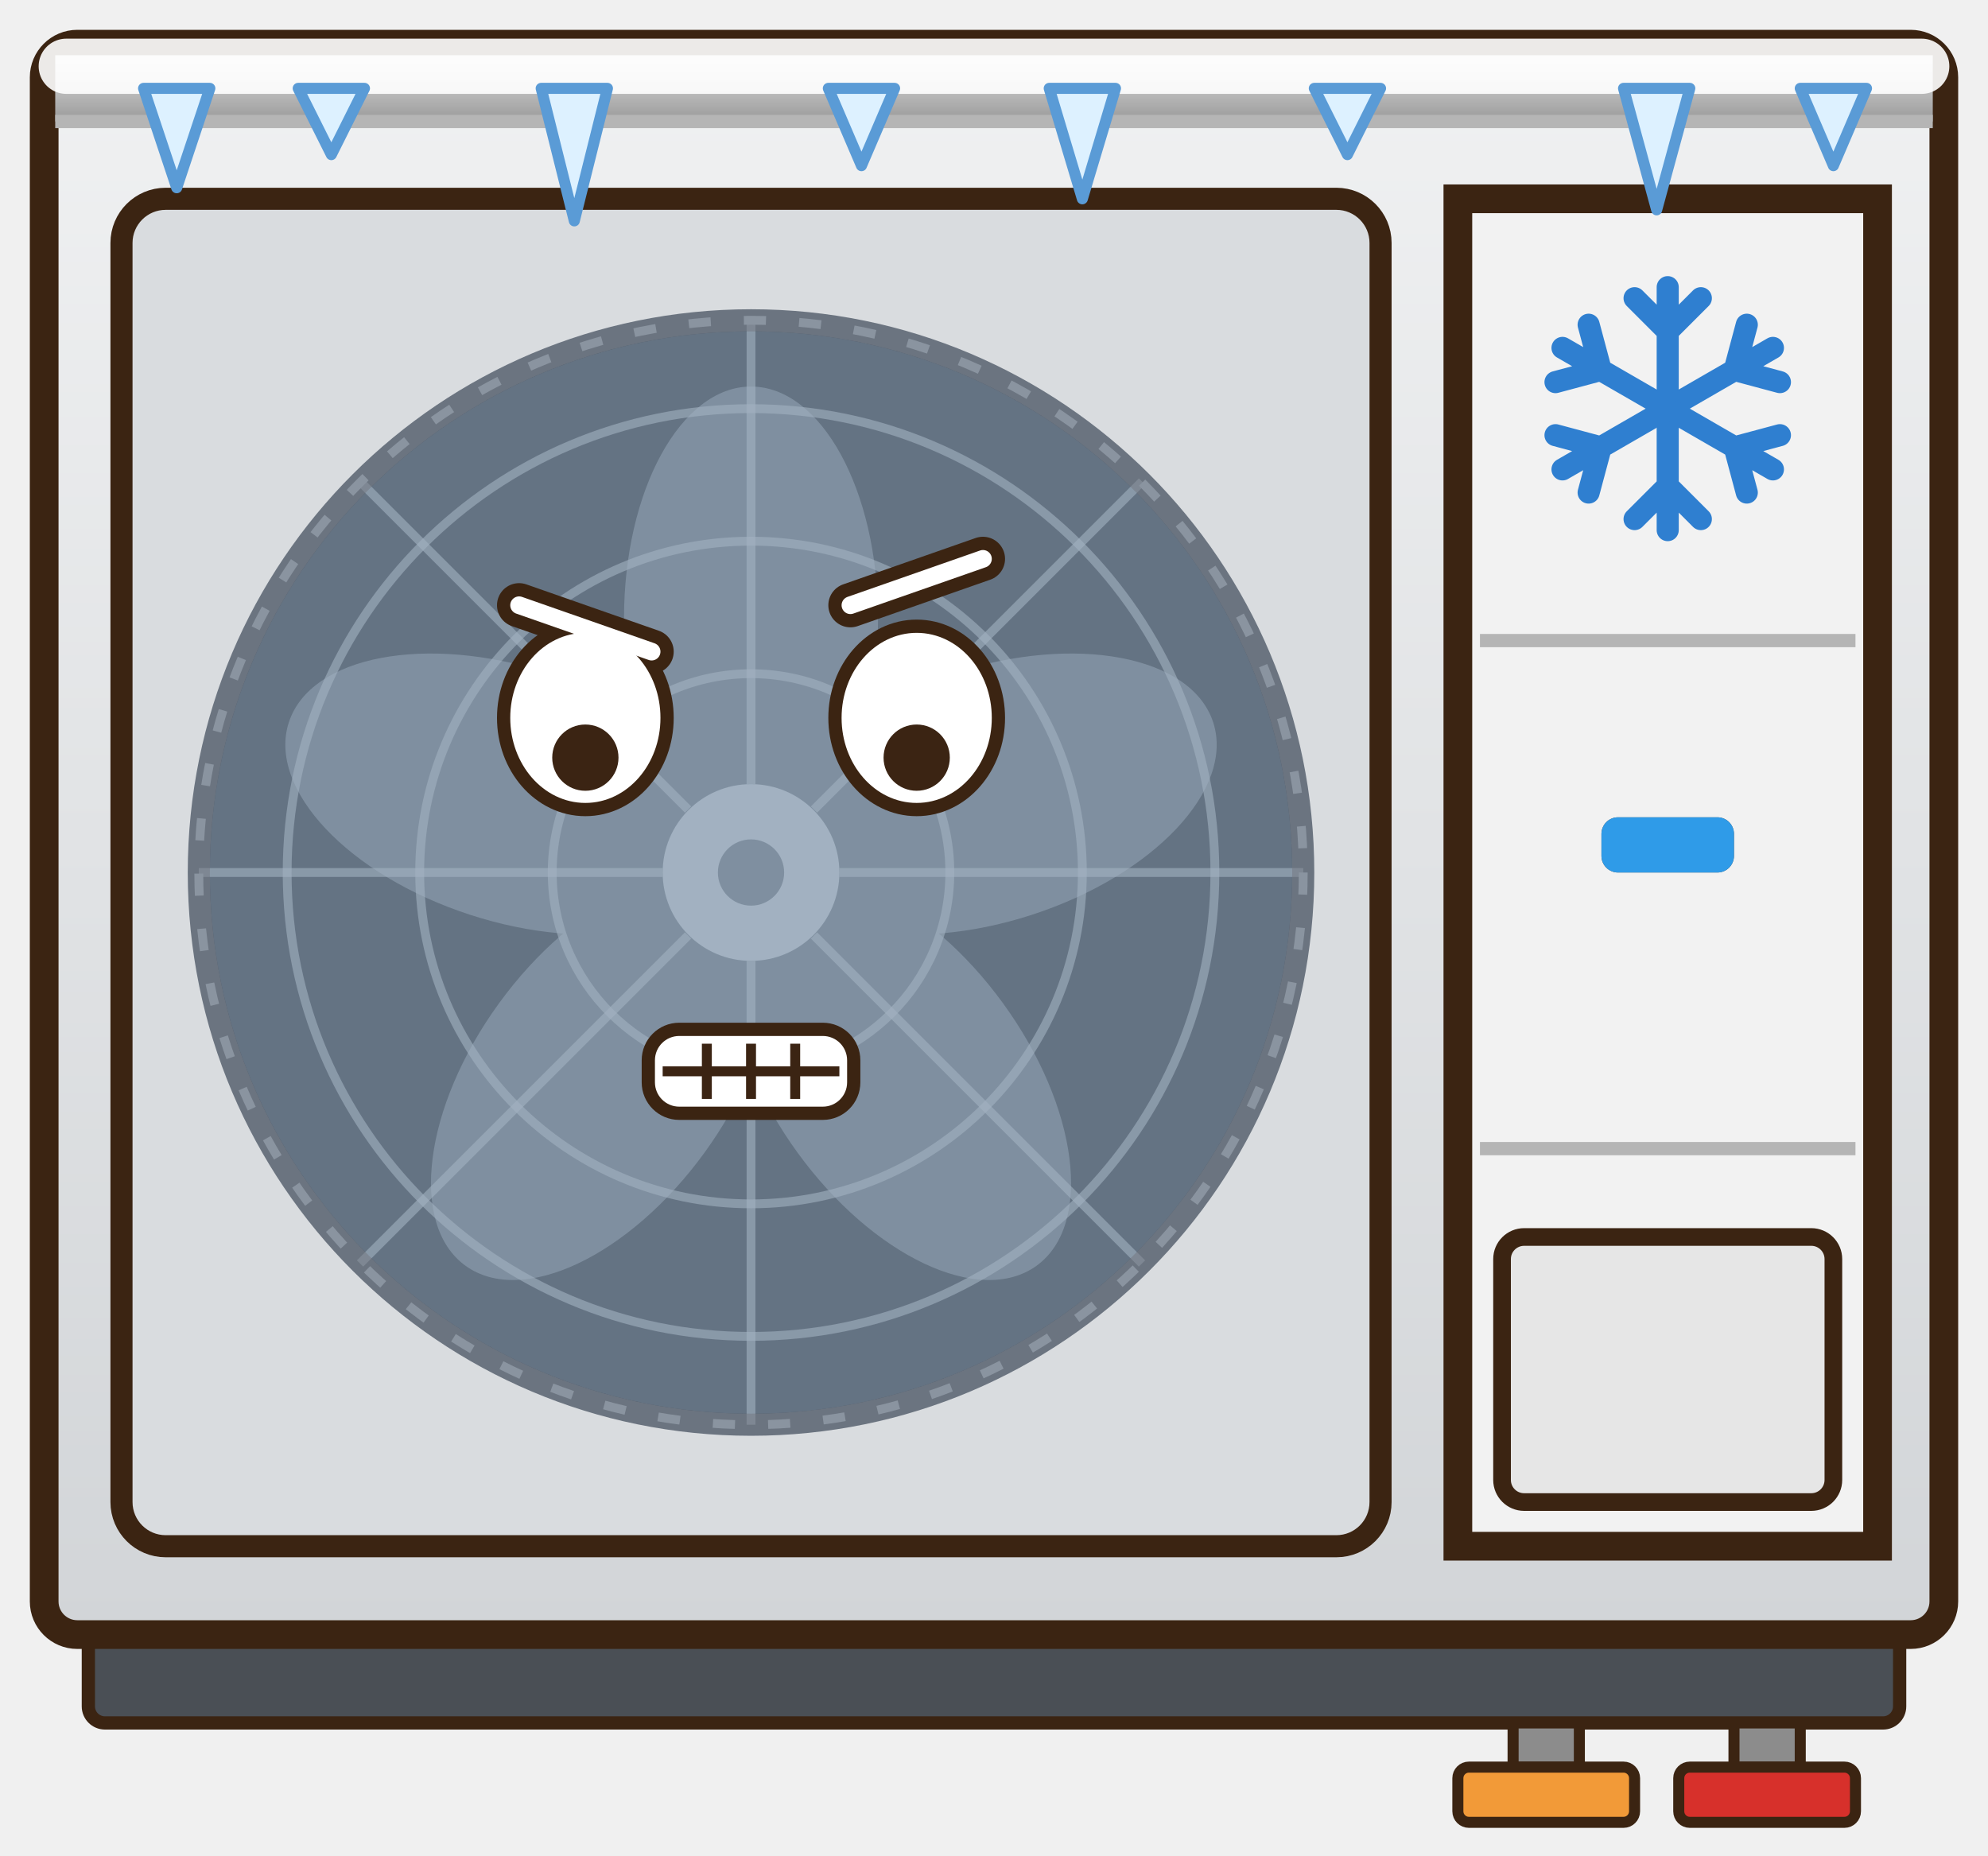
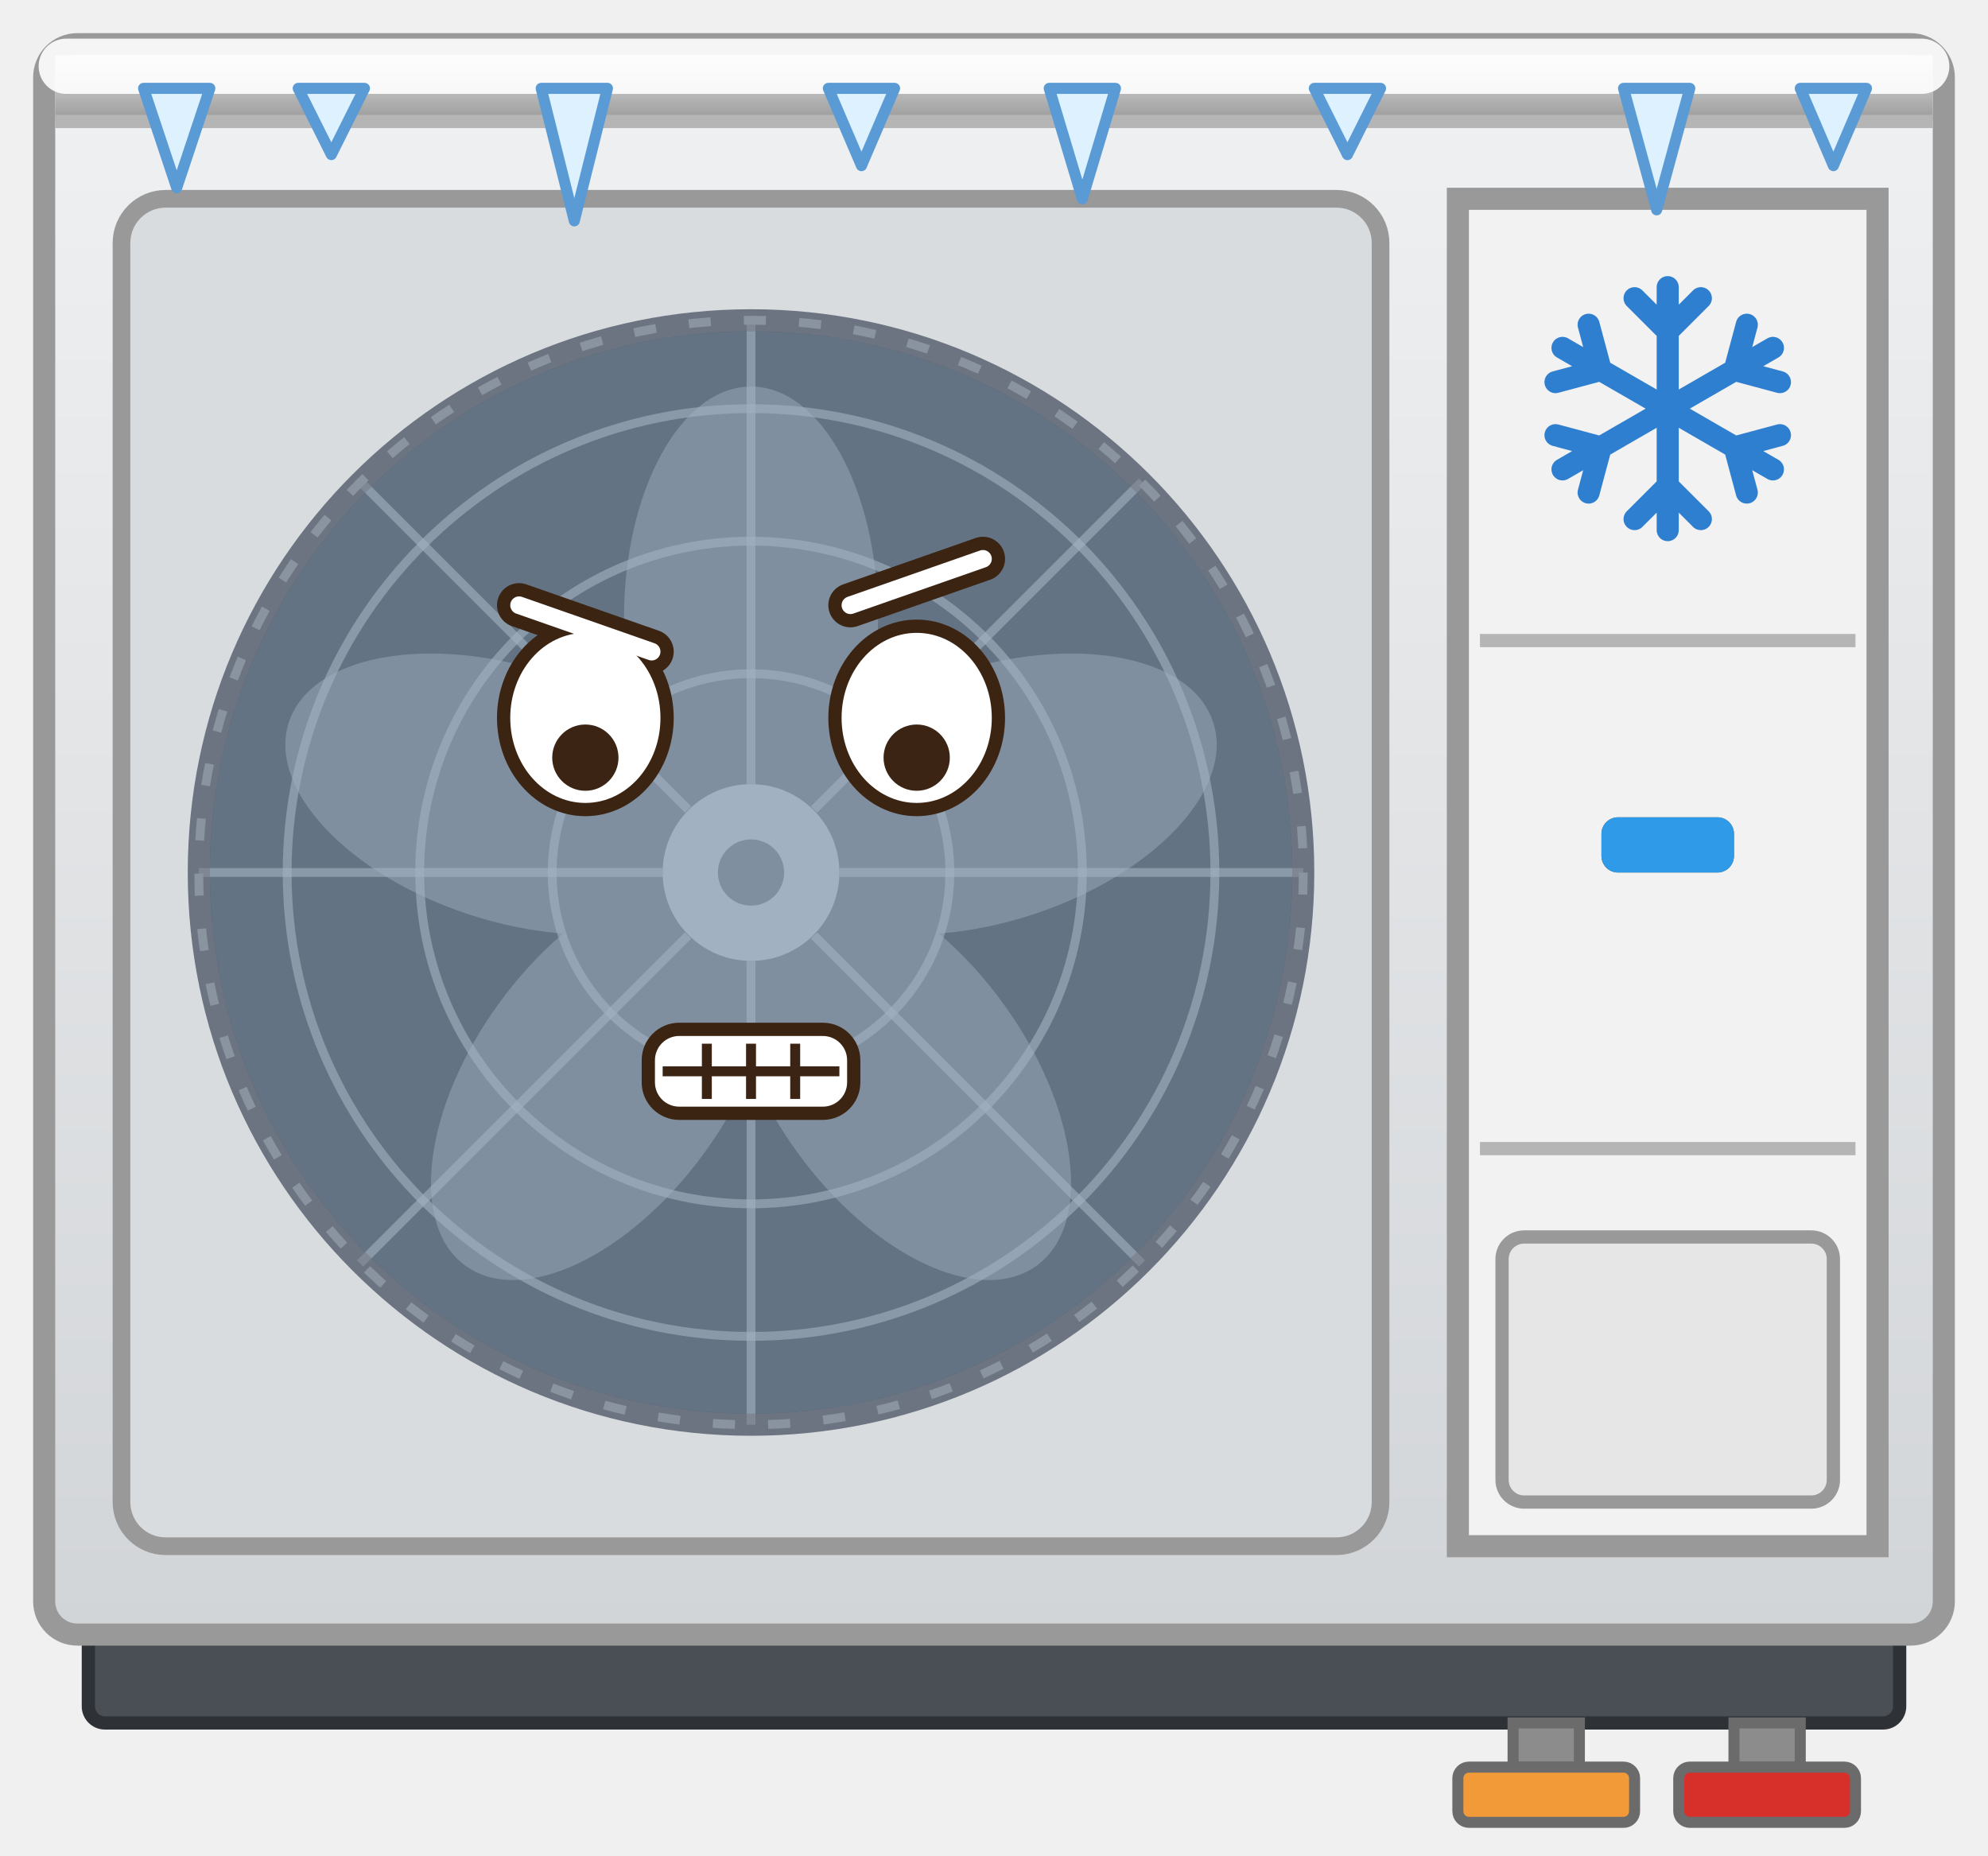
<svg xmlns="http://www.w3.org/2000/svg" width="180" height="168" viewBox="0 0 180 168" role="img" aria-labelledby="title">
  <defs>
    <linearGradient id="gB" x1="0" y1="0" x2="0" y2="1">
      <stop offset="0" stop-color="#E6E6E6" />
      <stop offset="0.07" stop-color="#E0E0E0" />
      <stop offset="1" stop-color="#999999" />
    </linearGradient>
    <linearGradient id="gG" x1="0" y1="0" x2="0" y2="1">
      <stop offset="0" stop-color="#F0F1F2" />
      <stop offset="1" stop-color="#D2D5D8" />
    </linearGradient>
  </defs>
  <g>
    <animateTransform attributeName="transform" type="translate" values="0 0;-1 0;1 0;-1 0;0 0" dur="0.25s" repeatCount="indefinite" />
    <g>
-       <rect x="8" y="147" width="164" height="9" rx="1.5" fill="#4A4F55" stroke="#3B2412" stroke-width="1.2" />
-       <rect x="4" y="4" width="172" height="144" rx="3" fill="url(#gG)" stroke="#3B2412" stroke-width="2.6" />
+       <rect x="8" y="147" width="164" height="9" rx="1.5" fill="#4A4F55" stroke="#2E3237" stroke-width="1.2" />
+       <rect x="4" y="4" width="172" height="144" rx="3" fill="url(#gG)" stroke="#999999" stroke-width="2" />
      <rect x="5" y="5" width="170" height="6" fill="url(#gB)" />
      <line x1="5" y1="11" x2="175" y2="11" stroke="#B5B5B5" stroke-width="1.2" />
-       <rect x="11" y="18" width="114" height="122" rx="4" fill="#D9DCDF" stroke="#3B2412" stroke-width="2" />
+       <rect x="11" y="18" width="114" height="122" rx="4" fill="#D9DCDF" stroke="#999999" stroke-width="1.6" />
      <circle cx="68" cy="79" r="50" fill="#2B3440" stroke="#6B7480" stroke-width="2" />
      <g transform="rotate(0.00 68 79)">
        <g>
          <ellipse cx="68" cy="56" rx="11.5" ry="21" fill="#55606D" transform="rotate(0 68 79)" />
          <ellipse cx="68" cy="56" rx="11.5" ry="21" fill="#55606D" transform="rotate(72 68 79)" />
          <ellipse cx="68" cy="56" rx="11.5" ry="21" fill="#55606D" transform="rotate(144 68 79)" />
          <ellipse cx="68" cy="56" rx="11.5" ry="21" fill="#55606D" transform="rotate(216 68 79)" />
          <ellipse cx="68" cy="56" rx="11.5" ry="21" fill="#55606D" transform="rotate(288 68 79)" />
          <circle cx="68" cy="79" r="8" fill="#8A94A0" />
          <circle cx="68" cy="79" r="3" fill="#55606D" />
        </g>
      </g>
      <circle cx="68" cy="79" r="18" fill="none" stroke="#8A94A0" stroke-opacity="0.6" stroke-width="0.8" />
      <circle cx="68" cy="79" r="30" fill="none" stroke="#8A94A0" stroke-opacity="0.6" stroke-width="0.8" />
      <circle cx="68" cy="79" r="42" fill="none" stroke="#8A94A0" stroke-opacity="0.6" stroke-width="0.8" />
      <line x1="76.0" y1="79.0" x2="118.0" y2="79.0" stroke="#8A94A0" stroke-opacity="0.6" stroke-width="0.8" />
      <line x1="73.7" y1="84.7" x2="103.4" y2="114.4" stroke="#8A94A0" stroke-opacity="0.6" stroke-width="0.8" />
      <line x1="68.0" y1="87.0" x2="68.0" y2="129.0" stroke="#8A94A0" stroke-opacity="0.6" stroke-width="0.8" />
      <line x1="62.3" y1="84.7" x2="32.6" y2="114.4" stroke="#8A94A0" stroke-opacity="0.6" stroke-width="0.8" />
      <line x1="60.0" y1="79.0" x2="18.0" y2="79.0" stroke="#8A94A0" stroke-opacity="0.6" stroke-width="0.8" />
      <line x1="62.3" y1="73.3" x2="32.6" y2="43.6" stroke="#8A94A0" stroke-opacity="0.6" stroke-width="0.8" />
      <line x1="68.0" y1="71.0" x2="68.0" y2="29.0" stroke="#8A94A0" stroke-opacity="0.6" stroke-width="0.8" />
      <line x1="73.7" y1="73.3" x2="103.4" y2="43.6" stroke="#8A94A0" stroke-opacity="0.6" stroke-width="0.8" />
      <circle cx="68" cy="79" r="50" fill="none" stroke="#8A94A0" stroke-width="0.8" stroke-dasharray="2 3" />
-       <rect x="132" y="18" width="38" height="122" fill="#F2F2F2" stroke="#3B2412" stroke-width="2.6" />
+       <rect x="132" y="18" width="38" height="122" fill="#F2F2F2" stroke="#999999" stroke-width="2" />
      <line x1="134" y1="58" x2="168" y2="58" stroke="#B5B5B5" stroke-width="1.2" />
      <line x1="134" y1="104" x2="168" y2="104" stroke="#B5B5B5" stroke-width="1.2" />
      <rect x="145" y="74" width="12" height="5" rx="1.5" fill="#4D4D4D" />
-       <rect x="136" y="112" width="30" height="24" rx="2" fill="#E6E6E6" stroke="#3B2412" stroke-width="1.6" />
-       <rect x="157" y="156" width="6" height="4" fill="#8C8C8C" stroke="#3B2412" stroke-width="1" />
-       <rect x="152" y="160" width="16" height="5" rx="1" fill="#D7302B" stroke="#3B2412" stroke-width="1" />
-       <rect x="137" y="156" width="6" height="4" fill="#8C8C8C" stroke="#3B2412" stroke-width="1" />
-       <rect x="132" y="160" width="16" height="5" rx="1" fill="#F29A38" stroke="#3B2412" stroke-width="1" />
+       <rect x="136" y="112" width="30" height="24" rx="2" fill="#E6E6E6" stroke="#999999" stroke-width="1.2" />
+       <rect x="157" y="156" width="6" height="4" fill="#8C8C8C" stroke="#6B6B6B" stroke-width="1" />
+       <rect x="152" y="160" width="16" height="5" rx="1" fill="#D7302B" stroke="#6B6B6B" stroke-width="1" />
+       <rect x="137" y="156" width="6" height="4" fill="#8C8C8C" stroke="#6B6B6B" stroke-width="1" />
+       <rect x="132" y="160" width="16" height="5" rx="1" fill="#F29A38" stroke="#6B6B6B" stroke-width="1" />
    </g>
    <rect x="145" y="74" width="12" height="5" rx="1.5" fill="#2F9BE8">
      <animate attributeName="opacity" values="1;.35;1" dur="2s" repeatCount="indefinite" />
    </rect>
    <circle cx="68" cy="79" r="49" fill="#CFE8FF" opacity=".35" />
    <g transform="translate(151 37)" fill="none" stroke="#2F7FD0" stroke-width="2" stroke-linecap="round">
      <path d="M0,-11 V11 M-3,-10 L0,-7 L3,-10 M-3,10 L0,7 L3,10" transform="rotate(0)" />
      <path d="M0,-11 V11 M-3,-10 L0,-7 L3,-10 M-3,10 L0,7 L3,10" transform="rotate(60)" />
      <path d="M0,-11 V11 M-3,-10 L0,-7 L3,-10 M-3,10 L0,7 L3,10" transform="rotate(120)" />
    </g>
    <ellipse cx="53.0" cy="65" rx="6" ry="6.9" fill="#FFFFFF" stroke="#3B2412" stroke-width="4.0" />
    <circle cx="53.0" cy="68.6" r="3.0" fill="#3B2413">
      <animate attributeName="r" values="3.0;3.0;0.4;3.0" keyTimes="0;0.92;0.96;1" dur="4s" repeatCount="indefinite" />
    </circle>
    <path d="M47.0,54.8 l12,4.2" stroke="#3B2412" stroke-width="4.0" stroke-linecap="round" />
    <ellipse cx="83.0" cy="65" rx="6" ry="6.9" fill="#FFFFFF" stroke="#3B2412" stroke-width="4.0" />
    <circle cx="83.0" cy="68.6" r="3.0" fill="#3B2413">
      <animate attributeName="r" values="3.0;3.0;0.4;3.0" keyTimes="0;0.92;0.96;1" dur="4s" repeatCount="indefinite" />
    </circle>
    <path d="M77.0,54.8 l12,-4.2" stroke="#3B2412" stroke-width="4.0" stroke-linecap="round" />
    <rect x="60.0" y="94.5" width="16" height="5" rx="1.5" fill="#FFFFFF" stroke="#3B2412" stroke-width="3.8" />
    <path d="M64.0,94.5 v5 M68,94.5 v5 M72.0,94.5 v5 M60.0,97 h16" stroke="#3B2413" stroke-width="3.3" />
    <ellipse cx="53.0" cy="65" rx="6" ry="6.9" fill="#FFFFFF" stroke="#FFFFFF" stroke-width="1.6" />
    <circle cx="53.0" cy="68.6" r="3.0" fill="#3B2413">
      <animate attributeName="r" values="3.0;3.0;0.4;3.0" keyTimes="0;0.92;0.96;1" dur="4s" repeatCount="indefinite" />
    </circle>
    <path d="M47.0,54.8 l12,4.2" stroke="#FFFFFF" stroke-width="1.6" stroke-linecap="round" />
    <ellipse cx="83.0" cy="65" rx="6" ry="6.9" fill="#FFFFFF" stroke="#FFFFFF" stroke-width="1.6" />
    <circle cx="83.0" cy="68.6" r="3.0" fill="#3B2413">
      <animate attributeName="r" values="3.0;3.0;0.4;3.0" keyTimes="0;0.92;0.96;1" dur="4s" repeatCount="indefinite" />
    </circle>
    <path d="M77.0,54.8 l12,-4.2" stroke="#FFFFFF" stroke-width="1.6" stroke-linecap="round" />
    <rect x="60.0" y="94.5" width="16" height="5" rx="1.5" fill="#FFFFFF" stroke="#FFFFFF" stroke-width="1.4" />
    <path d="M64.0,94.5 v5 M68,94.5 v5 M72.0,94.5 v5 M60.0,97 h16" stroke="#3B2413" stroke-width=".9" />
    <path d="M6,6 h168" stroke="#FFFFFF" stroke-width="5" stroke-linecap="round" opacity=".9" />
    <path d="M13,8 L16,17 L19,8 Z" fill="#DDF1FF" stroke="#5A9BD6" stroke-width="1" stroke-linejoin="round" />
    <path d="M27,8 L30,14 L33,8 Z" fill="#DDF1FF" stroke="#5A9BD6" stroke-width="1" stroke-linejoin="round" />
    <path d="M49,8 L52,20 L55,8 Z" fill="#DDF1FF" stroke="#5A9BD6" stroke-width="1" stroke-linejoin="round" />
    <path d="M75,8 L78,15 L81,8 Z" fill="#DDF1FF" stroke="#5A9BD6" stroke-width="1" stroke-linejoin="round" />
    <path d="M95,8 L98,18 L101,8 Z" fill="#DDF1FF" stroke="#5A9BD6" stroke-width="1" stroke-linejoin="round" />
    <path d="M119,8 L122,14 L125,8 Z" fill="#DDF1FF" stroke="#5A9BD6" stroke-width="1" stroke-linejoin="round" />
    <path d="M147,8 L150,19 L153,8 Z" fill="#DDF1FF" stroke="#5A9BD6" stroke-width="1" stroke-linejoin="round" />
    <path d="M163,8 L166,15 L169,8 Z" fill="#DDF1FF" stroke="#5A9BD6" stroke-width="1" stroke-linejoin="round" />
  </g>
</svg>
